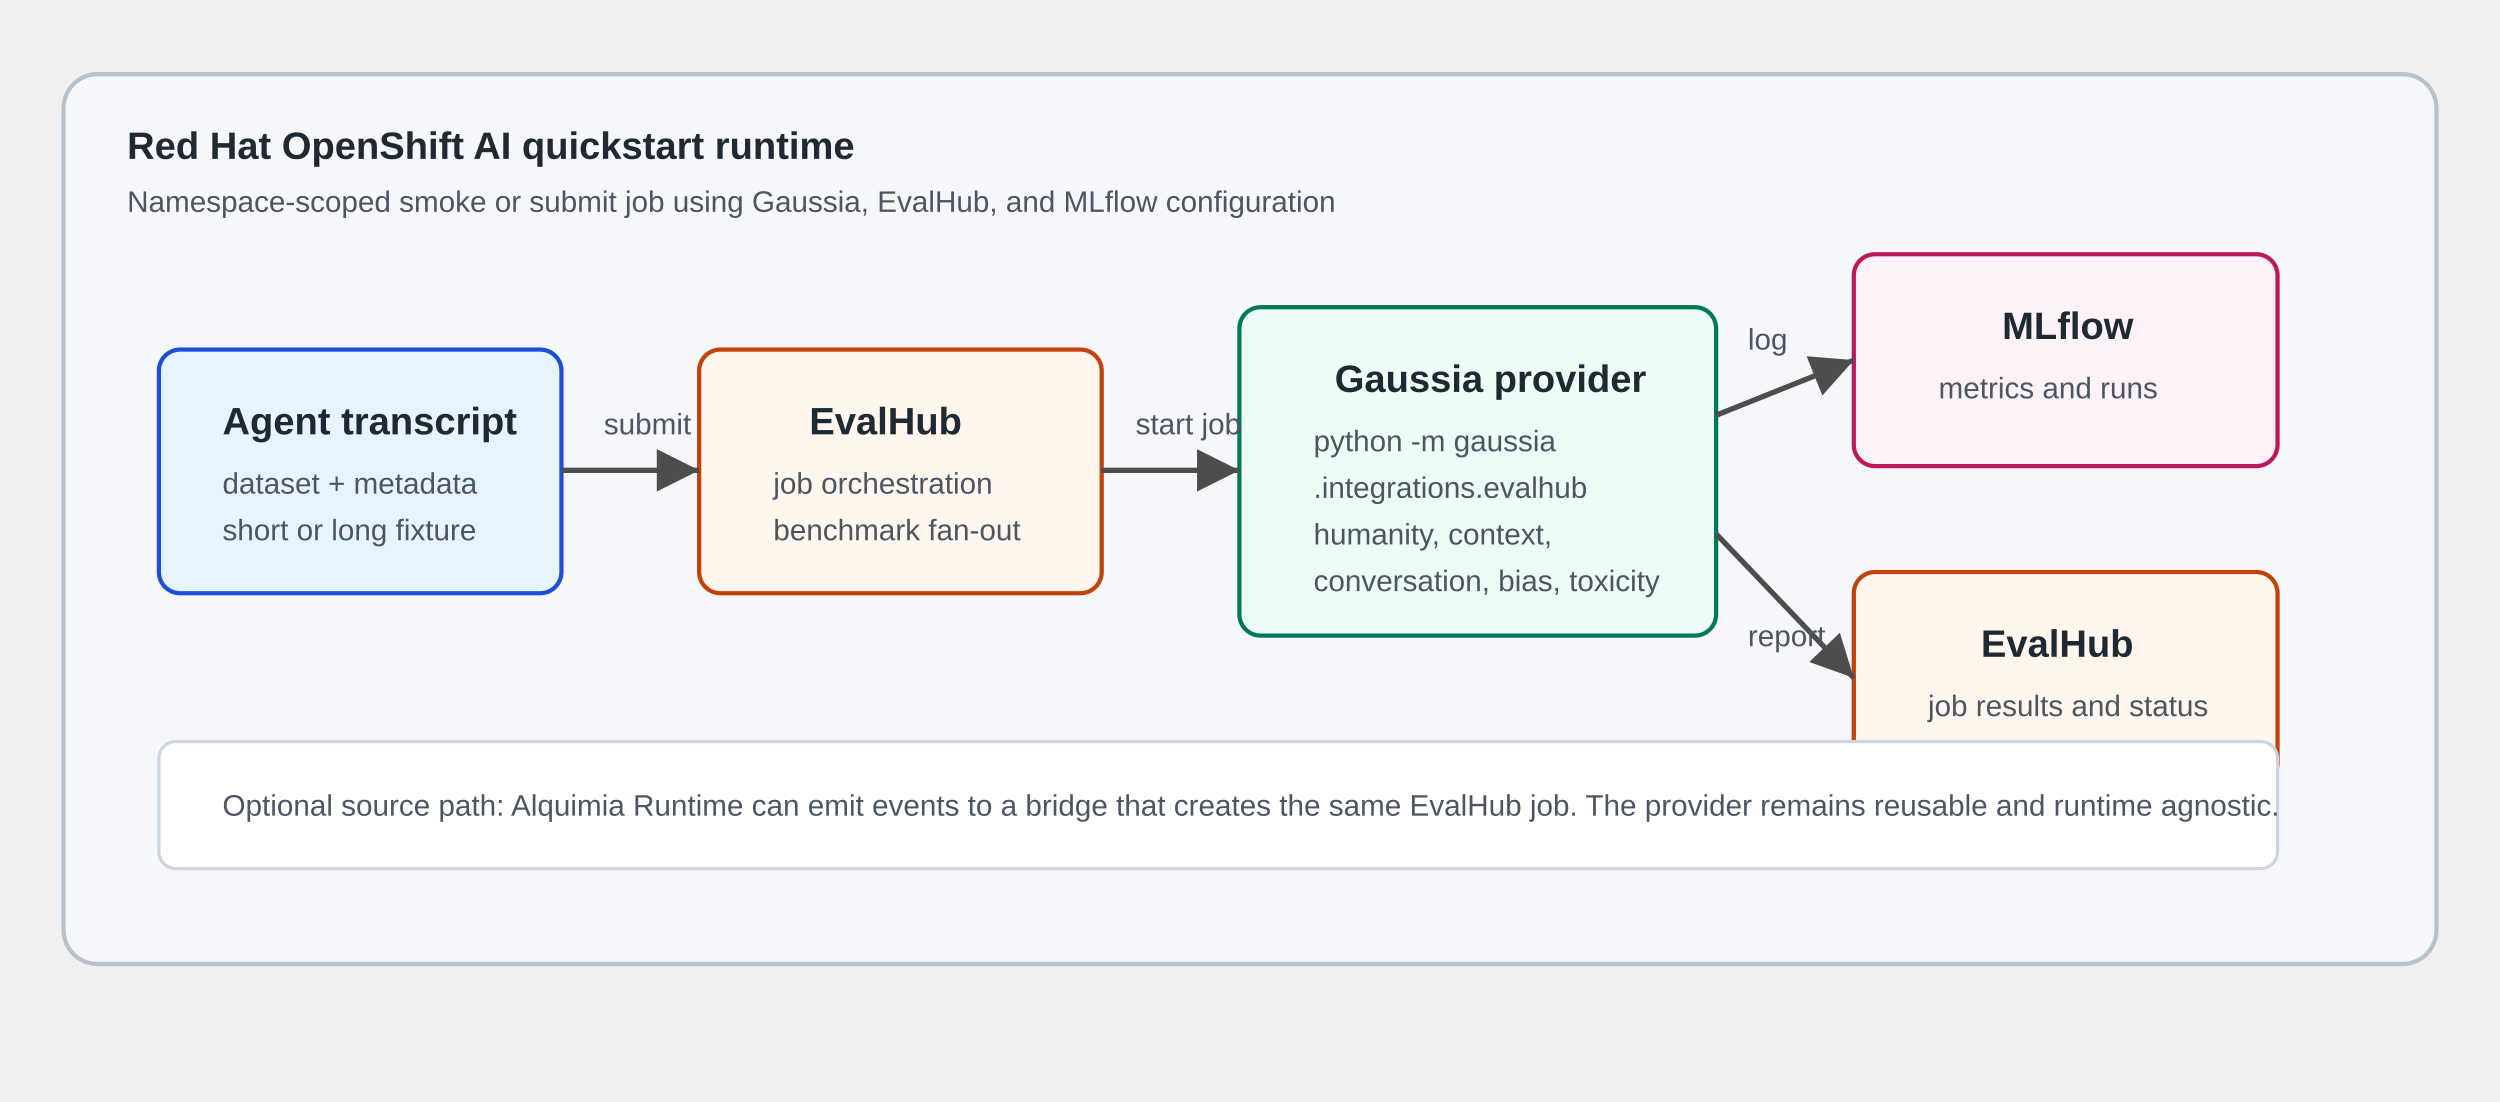
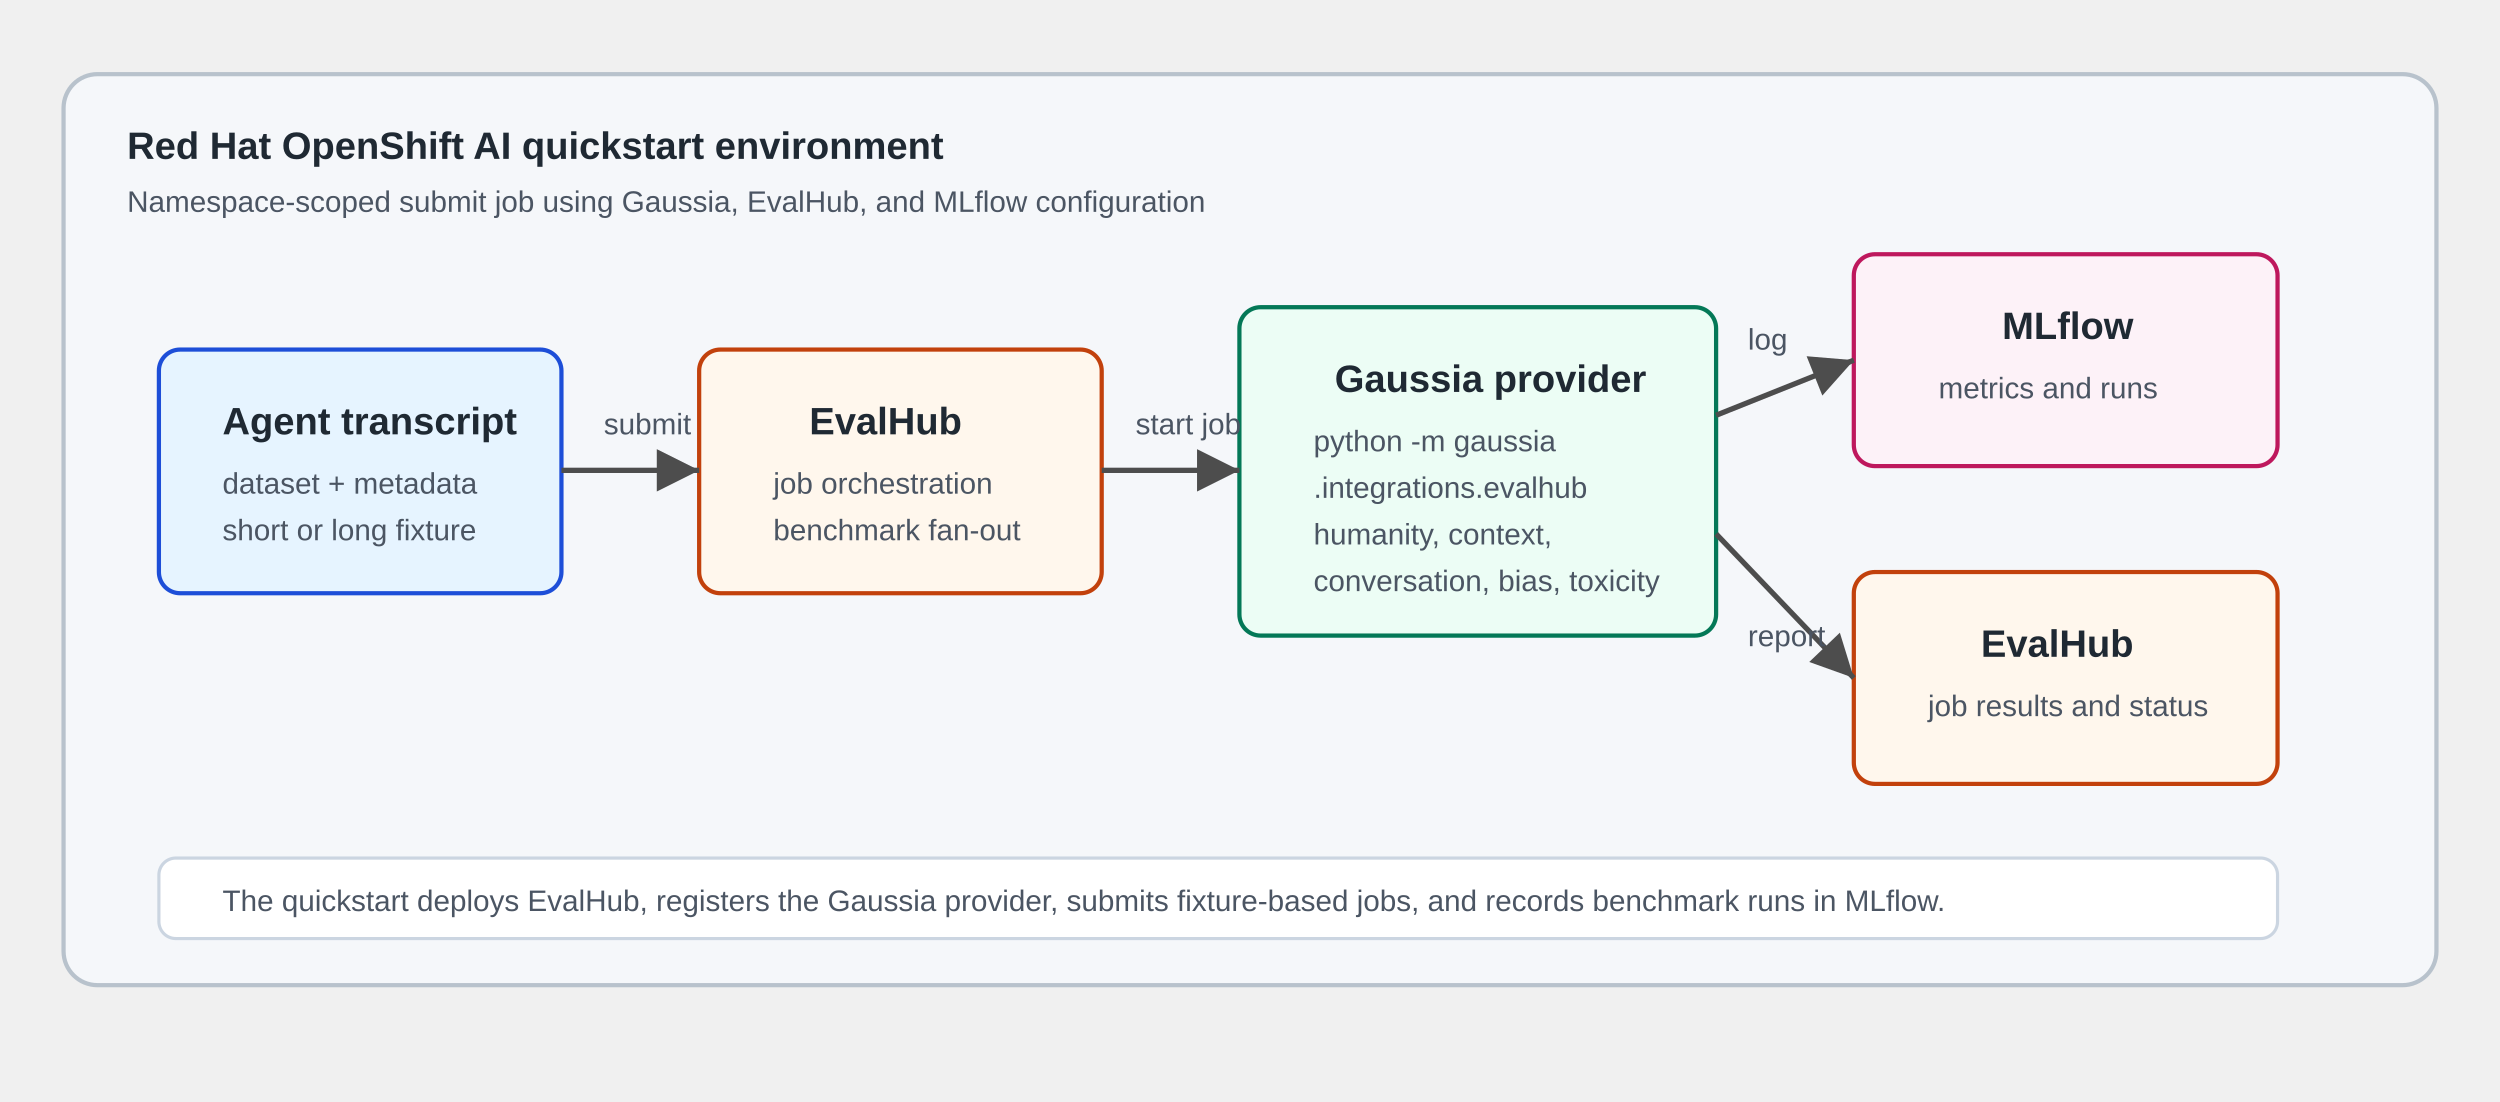
<svg xmlns="http://www.w3.org/2000/svg" width="1180" height="520" viewBox="0 0 1180 520" role="img" aria-labelledby="title desc">
  <defs>
    <marker id="arrow" markerWidth="12" markerHeight="12" refX="10" refY="6" orient="auto">
      <path d="M2,2 L10,6 L2,10 Z" fill="#4d4d4d" />
    </marker>
    <style>
      .label { font: 600 18px Arial, sans-serif; fill: #1f2933; }
      .small { font: 14px Arial, sans-serif; fill: #4b5563; }
      .box { fill: #ffffff; stroke: #4d4d4d; stroke-width: 2; rx: 10; }
      .platform { fill: #f5f7fa; stroke: #b8c2cc; stroke-width: 2; rx: 16; }
      .source { fill: #e6f4ff; stroke: #1d4ed8; }
      .job { fill: #fff7ed; stroke: #c2410c; }
      .provider { fill: #ecfdf5; stroke: #047857; }
      .metrics { fill: #fdf2f8; stroke: #be185d; }
      .line { stroke: #4d4d4d; stroke-width: 2.5; fill: none; marker-end: url(#arrow); }
    </style>
  </defs>
-   <rect x="30" y="35" width="1120" height="420" class="platform" />
-   <text x="60" y="75" class="label">Red Hat OpenShift AI quickstart runtime</text>
-   <text x="60" y="100" class="small">Namespace-scoped smoke or submit job using Gaussia, EvalHub, and MLflow configuration</text>
+   <rect x="30" y="35" width="1120" height="430" class="platform" />
+   <text x="60" y="75" class="label">Red Hat OpenShift AI quickstart environment</text>
+   <text x="60" y="100" class="small">Namespace-scoped submit job using Gaussia, EvalHub, and MLflow configuration</text>
  <rect x="75" y="165" width="190" height="115" class="box source" />
  <text x="105" y="205" class="label">Agent transcript</text>
  <text x="105" y="233" class="small">dataset + metadata</text>
  <text x="105" y="255" class="small">short or long fixture</text>
  <rect x="330" y="165" width="190" height="115" class="box job" />
  <text x="382" y="205" class="label">EvalHub</text>
  <text x="365" y="233" class="small">job orchestration</text>
  <text x="365" y="255" class="small">benchmark fan-out</text>
  <rect x="585" y="145" width="225" height="155" class="box provider" />
  <text x="630" y="185" class="label">Gaussia provider</text>
  <text x="620" y="213" class="small">python -m gaussia</text>
  <text x="620" y="235" class="small">.integrations.evalhub</text>
  <text x="620" y="257" class="small">humanity, context,</text>
  <text x="620" y="279" class="small">conversation, bias, toxicity</text>
  <rect x="875" y="120" width="200" height="100" class="box metrics" />
  <text x="945" y="160" class="label">MLflow</text>
  <text x="915" y="188" class="small">metrics and runs</text>
  <rect x="875" y="270" width="200" height="100" class="box job" />
  <text x="935" y="310" class="label">EvalHub</text>
  <text x="910" y="338" class="small">job results and status</text>
  <path d="M265 222 L330 222" class="line" />
  <path d="M520 222 L585 222" class="line" />
  <path d="M810 196 L875 170" class="line" />
  <path d="M810 252 L875 320" class="line" />
  <text x="285" y="205" class="small">submit</text>
  <text x="536" y="205" class="small">start job</text>
  <text x="825" y="165" class="small">log</text>
  <text x="825" y="305" class="small">report</text>
-   <rect x="75" y="350" width="1000" height="60" fill="#ffffff" stroke="#cbd5e1" stroke-width="1.5" rx="8" />
-   <text x="105" y="385" class="small">Optional source path: Alquimia Runtime can emit events to a bridge that creates the same EvalHub job. The provider remains reusable and runtime agnostic.</text>
+   <rect x="75" y="405" width="1000" height="38" fill="#ffffff" stroke="#cbd5e1" stroke-width="1.5" rx="8" />
+   <text x="105" y="430" class="small">The quickstart deploys EvalHub, registers the Gaussia provider, submits fixture-based jobs, and records benchmark runs in MLflow.</text>
</svg>
